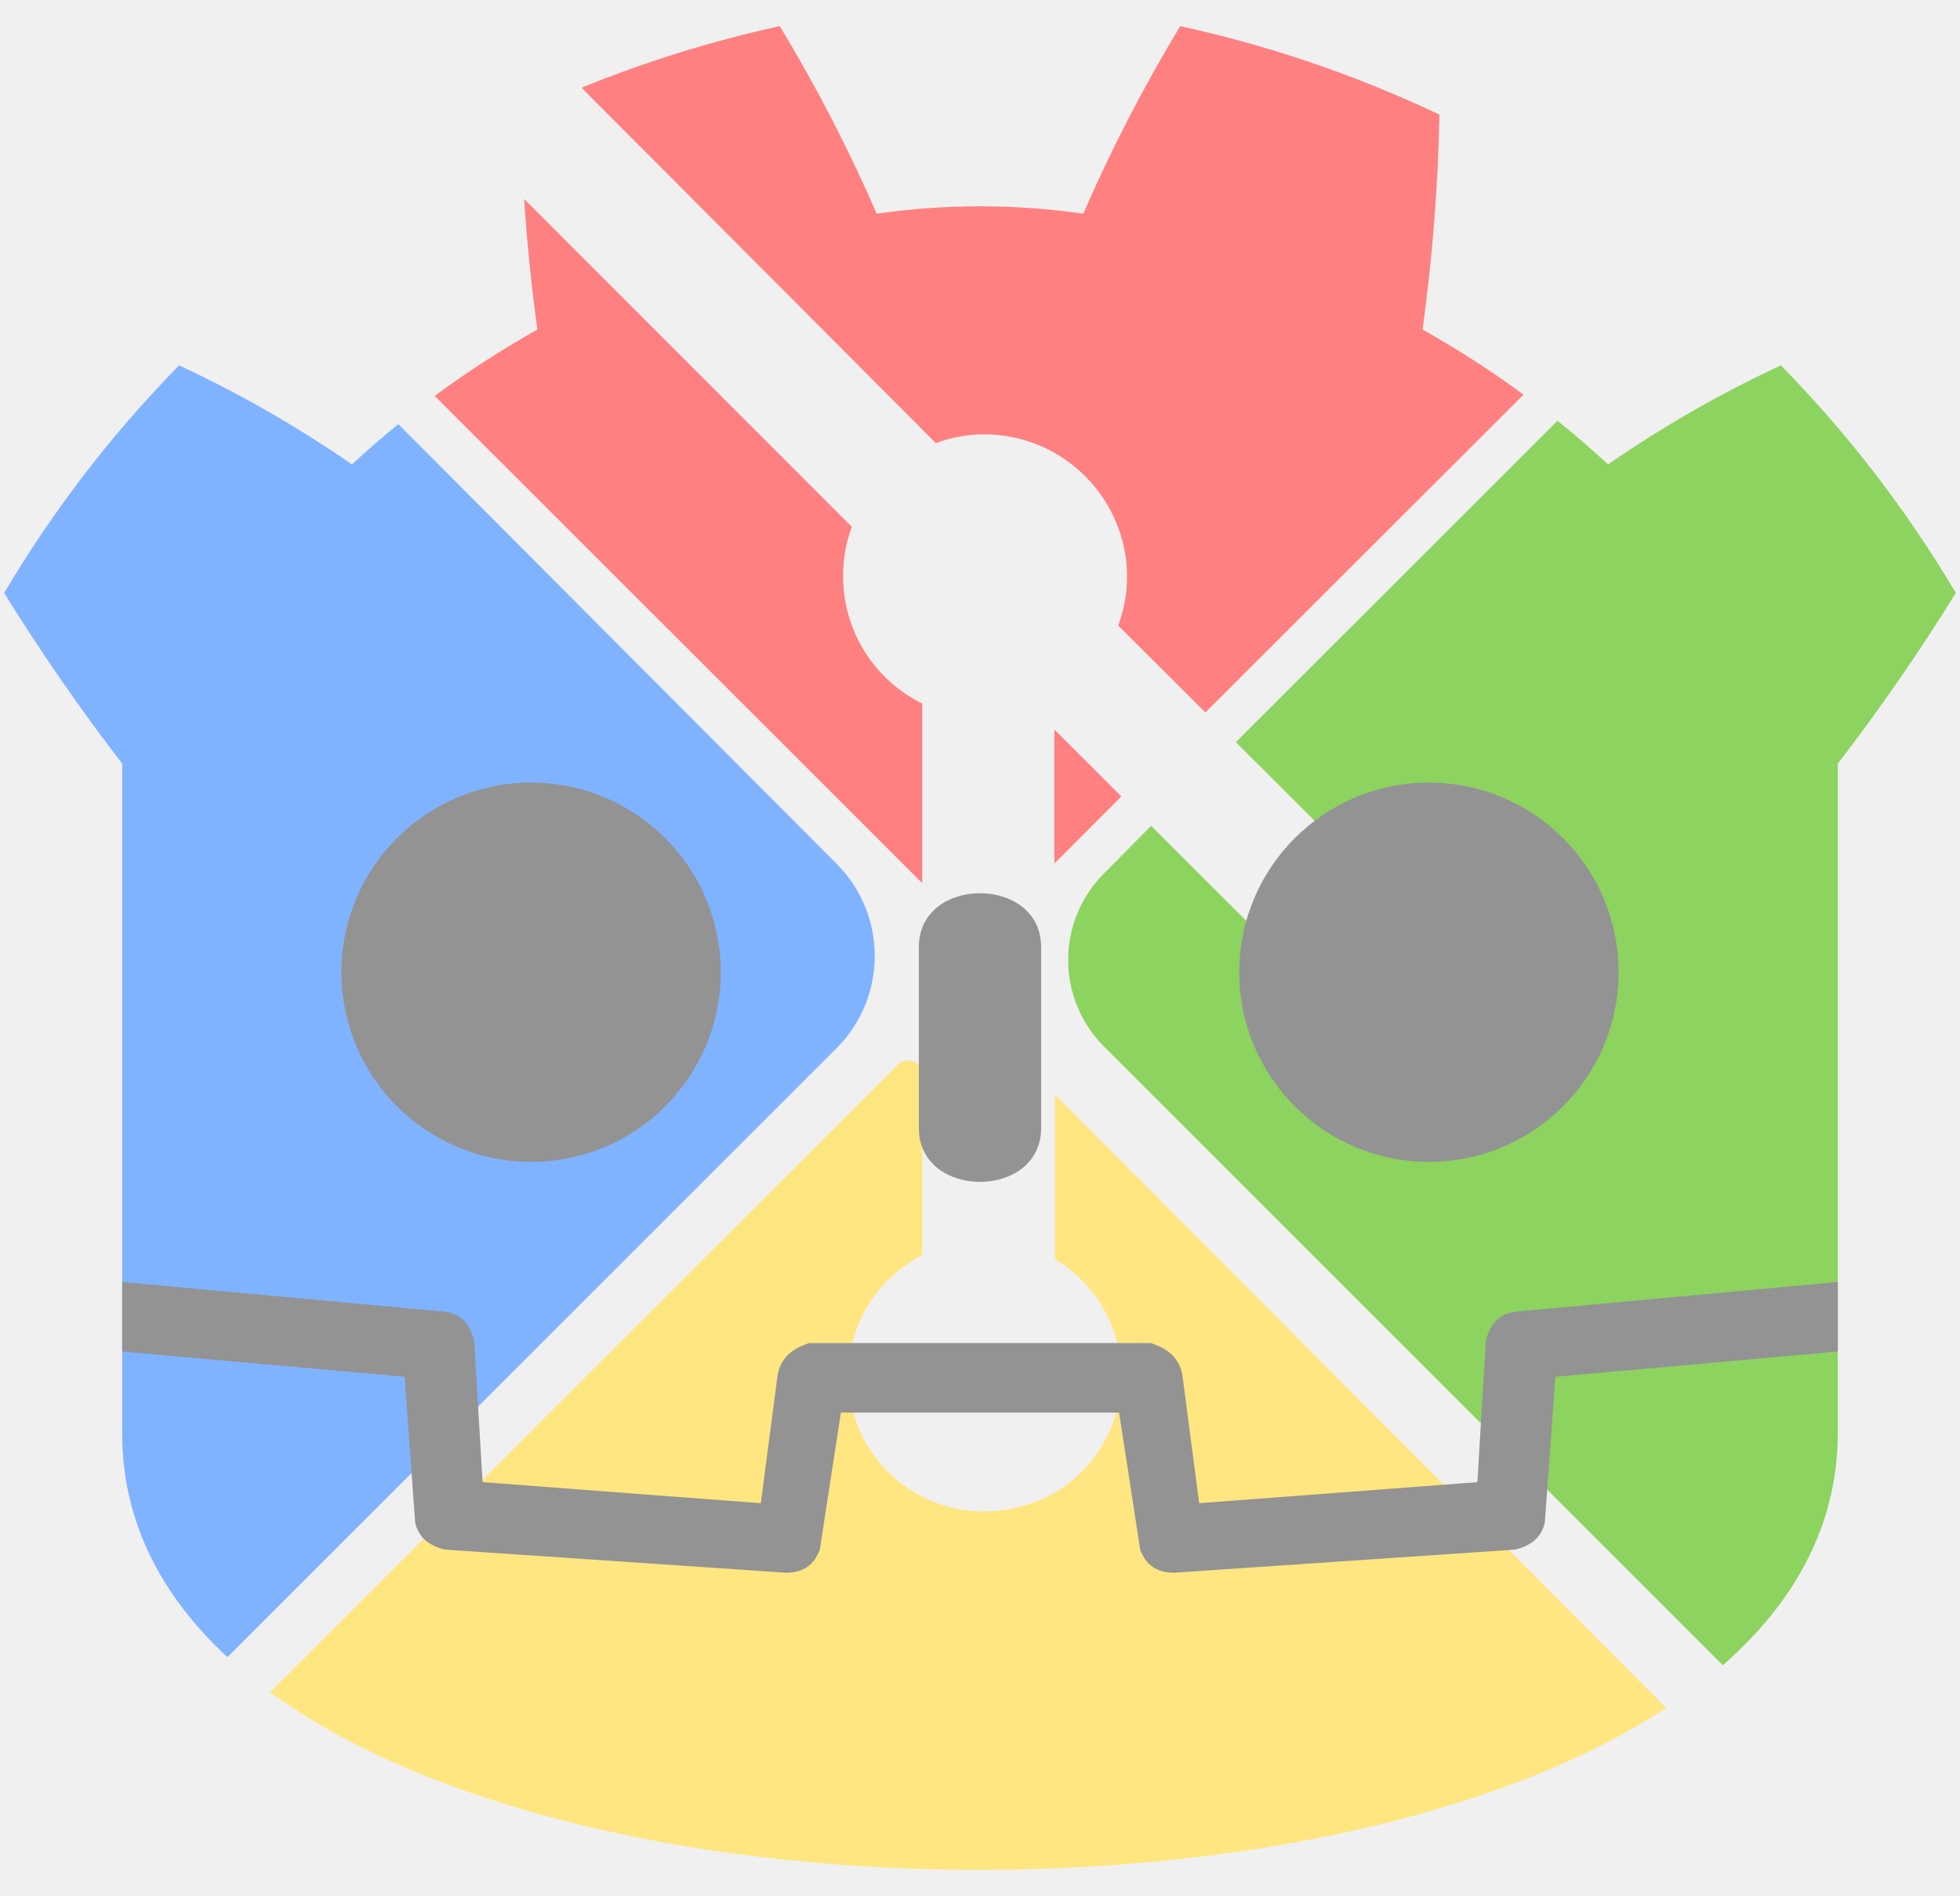
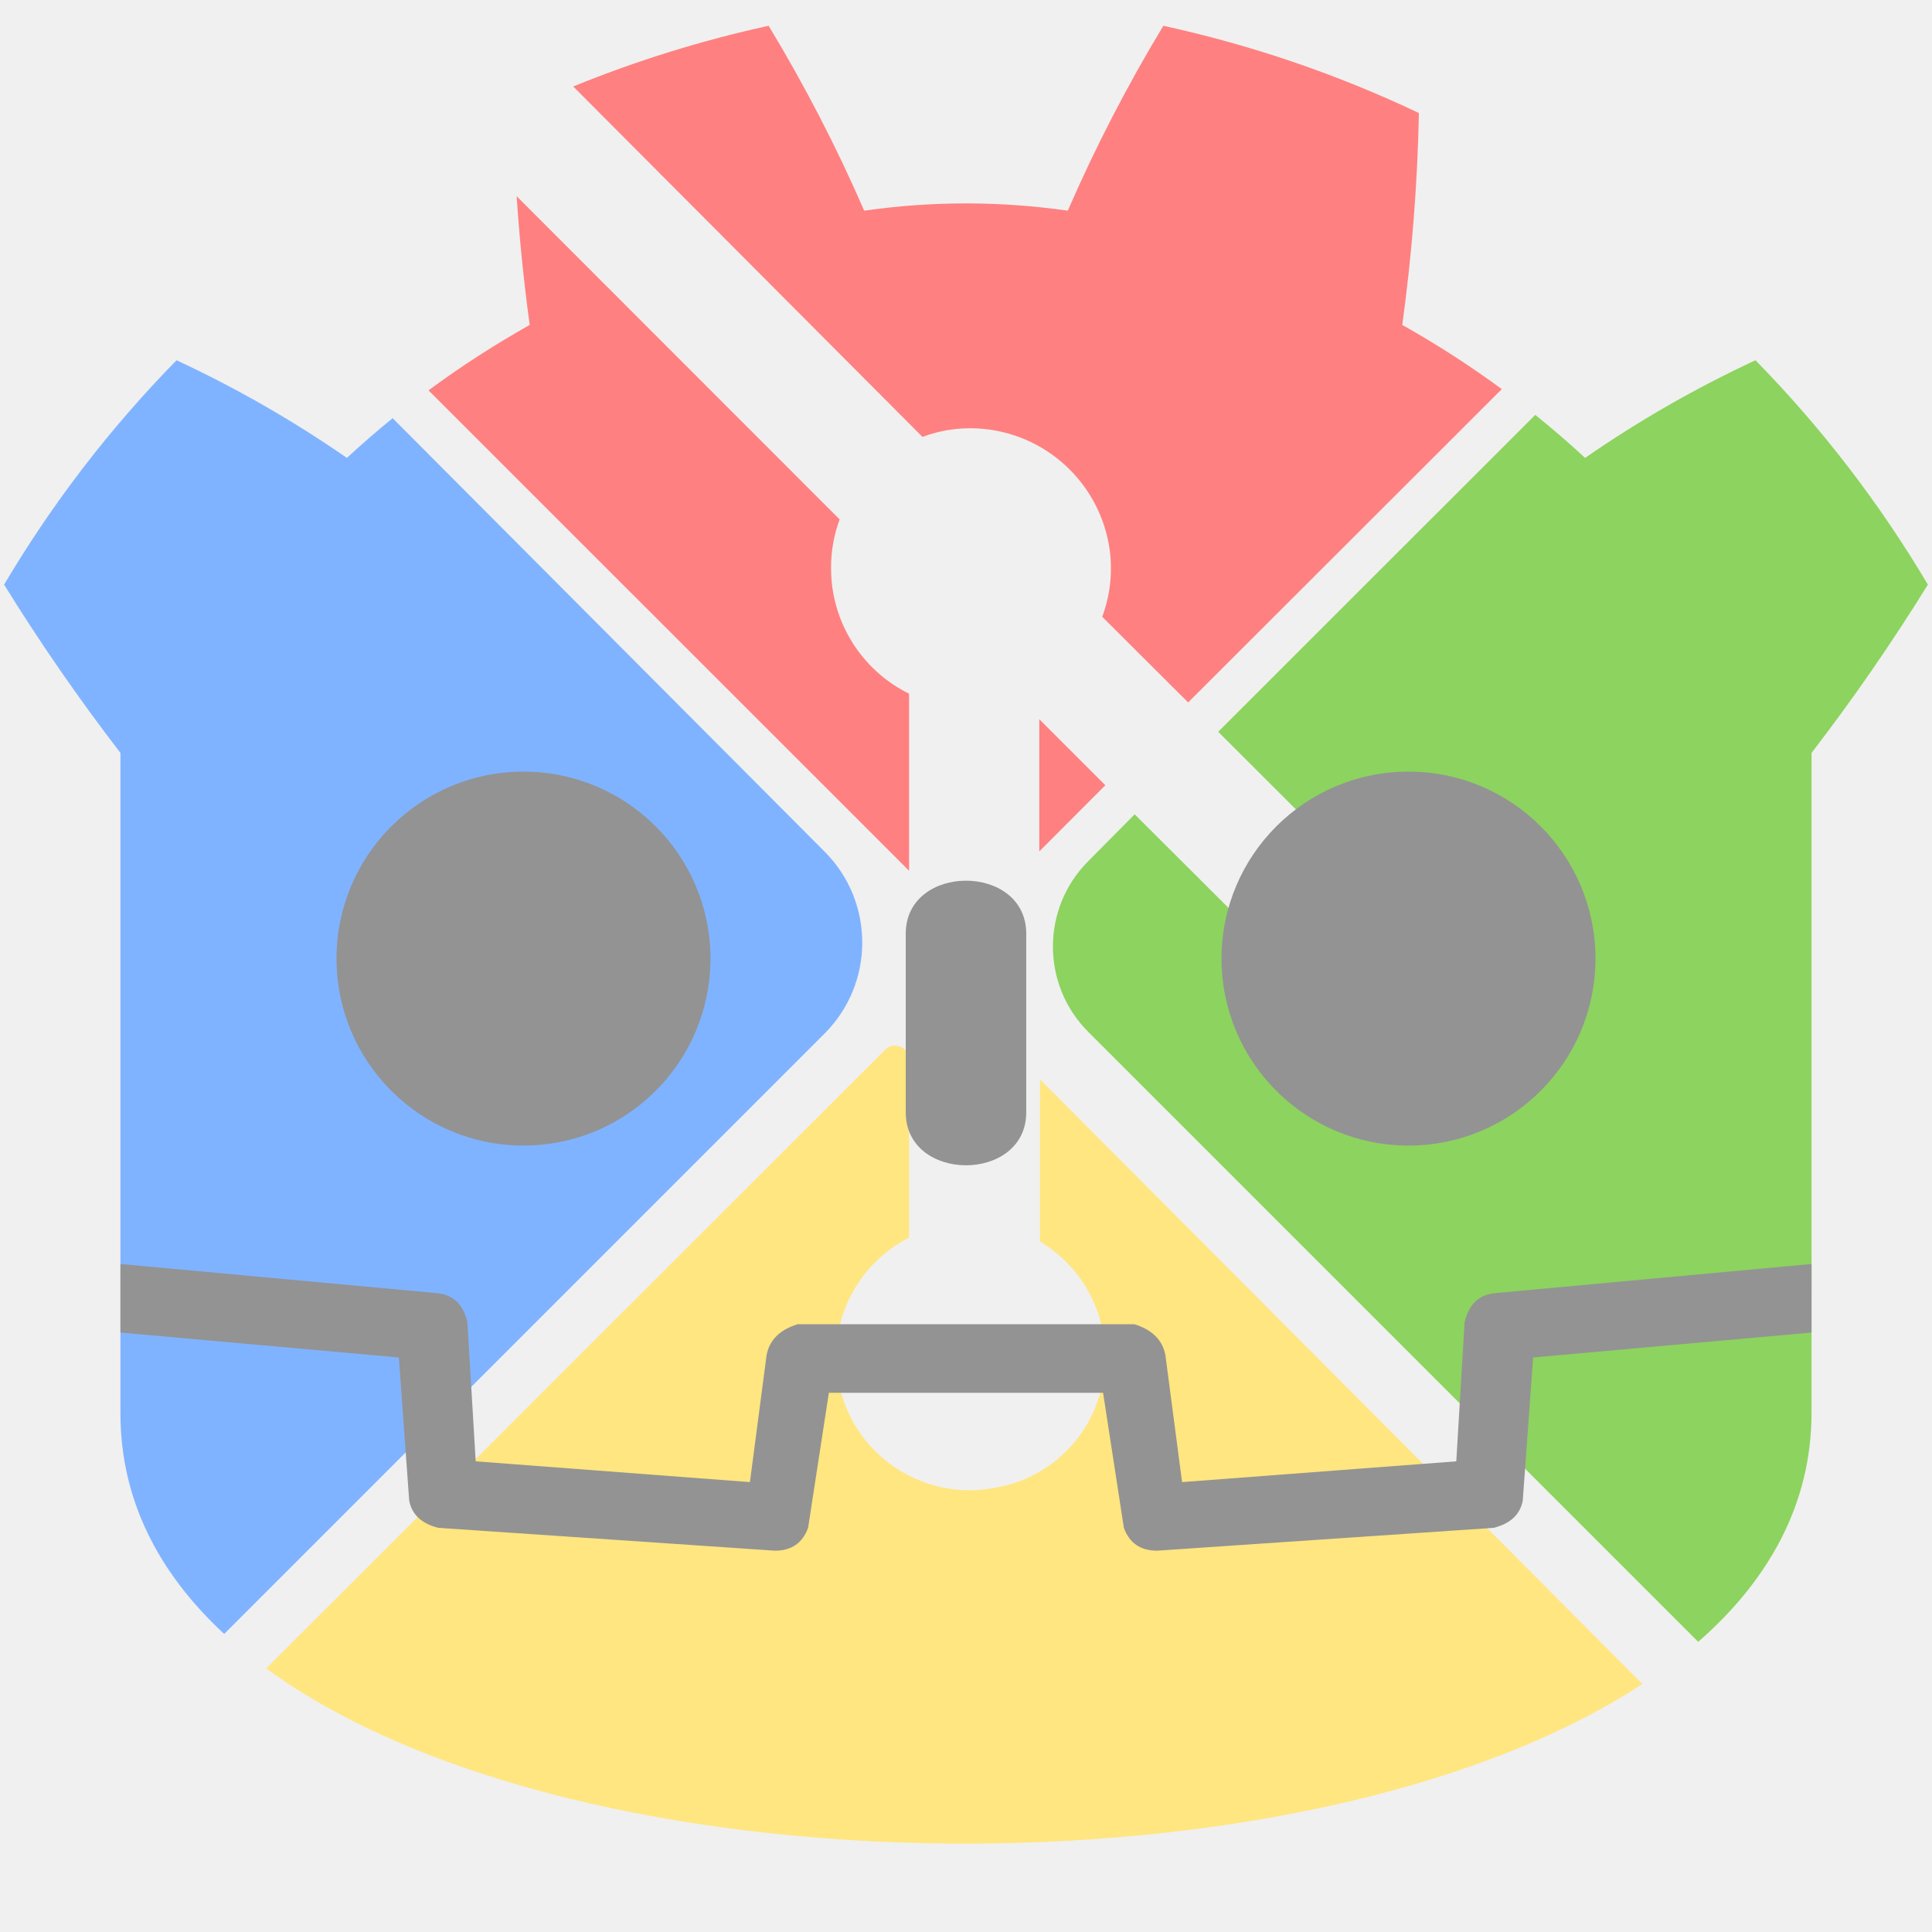
- <svg xmlns="http://www.w3.org/2000/svg" height="2419" viewBox="31.983 32.285 135.545 132.495" width="2500" version="1.1" id="svg4">
+ <svg xmlns="http://www.w3.org/2000/svg" height="2500" viewBox="31.983 32.285 135.545 136.932" width="2500" version="1.1" id="svg4">
  <defs id="defs4" />
  <g id="g10" style="display:none">
    <path d="M 95.72,81.45 V 94 l -30.11,-30.1 10,-10 15.19,15.2 a 9.75,9.75 0 0 0 -0.61,3.43 9.91,9.91 0 0 0 5.53,8.92 z m 9.23,1.81 4.68,4.68 -4.68,4.69 z M 133.59,64 115.5,82.07 109.41,76 a 9.83,9.83 0 0 0 0.54,-4.67 10,10 0 0 0 -9.39,-8.68 9.64,9.64 0 0 0 -3.89,0.6 L 81.47,48 94.35,35.16 a 7.36,7.36 0 0 1 10.42,0 z" fill="#ff8080" id="path1" />
    <path d="M 89.74,105.53 62.38,132.89 35.23,106 a 8.49,8.49 0 0 1 0.09,-11.86 l 28,-28 26.42,26.51 a 9.12,9.12 0 0 1 0,12.88 z" fill="#80b3ff" id="path2" />
    <path d="m 105,108.79 v 11.49 a 9.46,9.46 0 0 1 4.46,9.88 9.32,9.32 0 0 1 -7.42,7.53 A 9.47,9.47 0 0 1 95.72,120 v -12.7 a 1,1 0 0 0 -1.63,-0.68 l -28.67,28.66 29.5,29.5 a 7.33,7.33 0 0 0 10.36,0 L 133.11,137 Z" fill="#ffe680" id="path3" />
    <path d="M 163.54,107.45 137,134 108.42,105.42 a 8.56,8.56 0 0 1 0,-12.1 L 111.71,90 119,97.27 a 9.92,9.92 0 1 0 5.88,-5.88 L 117.63,84.15 136.17,65.62 163.54,93 a 10.19,10.19 0 0 1 0,14.45 z" fill="#8dd35f" id="path4" />
  </g>
  <g fill="#ffffff" transform="matrix(0.1472459,0,0,0.1472459,24.36518,22.77424)" id="g4" style="display:none">
    <path d="m 919,706 -134,12 -5,69 c -1.333,6.667 -6,11 -14,13 l -162,11 c -8,0 -13.334,-3.667 -16,-11 l -10,-64.999 H 446 l -10,64.999 c -2.667,7.333 -8,11 -16,11 L 258,800 c -8,-2 -12.667,-6.333 -14,-13 L 239,718 105,706 c 271.333,236 542.666,236 814,0 z" style="fill:#478cbf" id="path29" />
    <path d="m 919,706 c -271.333,236 -542.666,236 -814,0 v 39 c 0,276 813,276 814,0 z" style="fill:#478cbf" id="path28" />
    <path d="M 919,673 H 105 l 152,14 c 8,0.667 13,5.334 15,14 l 4,67 132,10 8.001,-61 c 1.333,-7.333 6.333,-12.333 15,-15 H 593 c 8.667,2.667 13.667,7.667 15,15 l 8.001,61 132,-10 4,-67 c 2,-8.667 7,-13.334 15,-14 z" style="fill:#478cbf" id="path27" />
    <path d="m 417,77 c -42.667,9.333 -83.667,23.334 -123,42.001 0.667,34 3.334,67.999 8.001,101.999 -32,18 -61.333,39.334 -88,64.001 -26,-18 -53.334,-33.667 -82,-47.001 -32,32.667 -59.667,68.667 -83,108 17.333,28 36,55 56,81 V 673 H 919 V 427 c 20,-26 38.667,-53 56,-81 -23.333,-39.333 -51,-75.334 -83,-108 -28.667,13.333 -56,29.001 -82,47.001 -26.667,-24.667 -56,-46.001 -88,-64.001 4.667,-34 7.334,-67.999 8.001,-101.999 C 690.667,100.334 649.667,86.333 607,77 c -17.333,28.667 -32.667,58.334 -46,89 -32.667,-4.667 -65.333,-4.667 -98,0 -13.333,-30.667 -28.667,-60.334 -46,-89 z" style="fill:#478cbf" id="path25" />
  </g>
  <g id="g9" style="display:inline">
    <path d="m 104.95,83.26 v 9.37 l 4.68,-4.69 z" style="fill:#ff8080" id="path24" />
    <path d="M 61.661,59.952 95.72,94 V 81.45 c -3.396,-1.673 -5.542,-5.134 -5.53,-8.92 -0.004,-1.171 0.202,-2.333 0.61,-3.43 L 67.907,46.192 c 0.2,3.041 0.509,6.082 0.926,9.123 -2.502,1.407 -4.893,2.953 -7.173,4.637 z" style="fill:#ff8080" id="path23" />
    <path d="m 137.73,59.864 c -2.244,-1.65 -4.596,-3.166 -7.054,-4.549 0.687,-5.006 1.08,-10.013 1.178,-15.019 -5.792,-2.749 -11.829,-4.81 -18.111,-6.184 -2.552,4.221 -4.81,8.589 -6.773,13.105 -4.81,-0.687 -9.62,-0.687 -14.43,0 -1.963,-4.516 -4.221,-8.884 -6.773,-13.105 -4.757,1.041 -9.374,2.475 -13.849,4.304 L 96.67,63.25 c 1.242,-0.465 2.566,-0.67 3.89,-0.6 4.813,0.253 8.76,3.902 9.39,8.68 0.2,1.577 0.015,3.18 -0.54,4.67 l 6.09,6.07 z" style="fill:#ff8080" id="path15" />
    <path d="m 47.179,148.091 42.561,-42.561 c 3.55,-3.56 3.55,-9.321 0,-12.88 L 59.118,61.924 c -1.109,0.903 -2.19,1.842 -3.243,2.815 -3.828,-2.65 -7.853,-4.957 -12.074,-6.921 -4.712,4.81 -8.786,10.111 -12.221,15.903 2.552,4.123 5.301,8.098 8.246,11.927 v 36.222 4.859 5.743 c 0,6.131 2.725,11.338 7.353,15.619 z" style="fill:#80b3ff" id="path21" />
    <path d="m 147.694,151.636 -42.694,-42.846 v 11.49 c 3.413,2.031 5.195,5.977 4.46,9.88 -0.673,3.806 -3.625,6.801 -7.42,7.53 -4.653,1.017 -9.337,-1.581 -10.94,-6.066 C 89.498,127.139 91.476,122.162 95.72,120 v -12.7 c -0.075,-0.798 -1.011,-1.188 -1.63,-0.68 l -43.931,43.916 c 22.13,16.18 74.001,16.547 97.535,1.101 z" style="fill:#ffe680" id="path19" />
    <path d="m 140.102,61.69 -22.472,22.46 7.25,7.24 c 9.986,-3.678 17.959,8.804 10.441,16.321 -7.518,7.518 -19.999,-0.455 -16.321,-10.441 l -7.29,-7.27 -3.29,3.32 c -3.339,3.342 -3.339,8.758 0,12.1 l 43.231,43.231 c 5.021,-4.385 8.01,-9.777 8.033,-16.179 v -5.743 -4.859 -36.222 c 2.945,-3.828 5.694,-7.804 8.246,-11.927 -3.436,-5.792 -7.51,-11.093 -12.221,-15.903 -4.221,1.963 -8.246,4.27 -12.074,6.921 -1.144,-1.058 -2.321,-2.075 -3.532,-3.05 z" style="fill:#8dd35f" id="path17" />
  </g>
-   <path d="m 919,673 -152,14 c -8,0.667 -13,5.334 -15,14 l -4,67 -132,10 -8.001,-61 c -1.333,-7.333 -6.333,-12.333 -15,-15 H 431 c -8.667,2.667 -13.667,7.667 -15,15 l -8.001,61 -132,-10 -4,-67 c -2,-8.667 -7,-13.334 -15,-14 L 105,673 v 33 l 134,12 5,69 c 1.333,6.667 6,11 14,13 l 162,11 c 8,0 13.334,-3.667 16,-11 l 10,-64.999 h 132 l 10,64.999 c 2.667,7.333 8,11 16,11 l 162,-11 c 8,-2 12.667,-6.333 14,-13 l 5,-69 134,-12 z" id="path26" transform="matrix(0.1472459,0,0,0.1472459,24.36518,22.77424)" style="fill:#939393;fill-opacity:1" />
-   <path d="m 483,600 c 0,34 58,34 58,0 v -86 c 0,-34 -58,-34 -58,0 z" id="path3-4" transform="matrix(0.1472459,0,0,0.1472459,24.36518,22.77424)" style="fill:#939393;fill-opacity:1" />
-   <circle cx="725" cy="526" r="90" id="circle3" transform="matrix(0.1472459,0,0,0.1472459,24.36518,22.77424)" style="fill:#939393;fill-opacity:1" />
-   <circle cx="299" cy="526" r="90" id="circle4" transform="matrix(0.1472459,0,0,0.1472459,24.36518,22.77424)" style="fill:#939393;fill-opacity:1" />
+   <path d="m 159.684,121.871 -22.381,2.061 c -1.178,0.098 -1.914,0.785 -2.209,2.061 l -0.589,9.865 -19.436,1.472 -1.178,-8.982 c -0.196,-1.08 -0.933,-1.816 -2.209,-2.209 H 87.828 c -1.276,0.393 -2.012,1.129 -2.209,2.209 l -1.178,8.982 -19.436,-1.472 -0.589,-9.865 c -0.294,-1.276 -1.031,-1.963 -2.209,-2.061 l -22.381,-2.061 v 4.859 l 19.731,1.767 0.736,10.16 c 0.196,0.982 0.884,1.62 2.061,1.914 l 23.854,1.62 c 1.178,0 1.963,-0.54 2.356,-1.62 l 1.472,-9.571 h 19.436 l 1.472,9.571 c 0.393,1.08 1.178,1.62 2.356,1.62 l 23.854,-1.62 c 1.178,-0.294 1.865,-0.933 2.061,-1.914 l 0.736,-10.16 19.731,-1.767 z" id="path26" style="fill:#939393;fill-opacity:1;stroke-width:0.147" />
+   <path d="m 95.485,111.122 c 0,5.006 8.54,5.006 8.54,0 V 98.459 c 0,-5.006 -8.54,-5.006 -8.54,0 z" id="path3-4" style="fill:#939393;fill-opacity:1;stroke-width:0.147" />
+   <circle cx="131.118" cy="100.226" r="13.252" id="circle3" style="fill:#939393;fill-opacity:1;stroke-width:0.147" />
+   <circle cx="68.392" cy="100.226" r="13.252" id="circle4" style="fill:#939393;fill-opacity:1;stroke-width:0.147" />
</svg>
